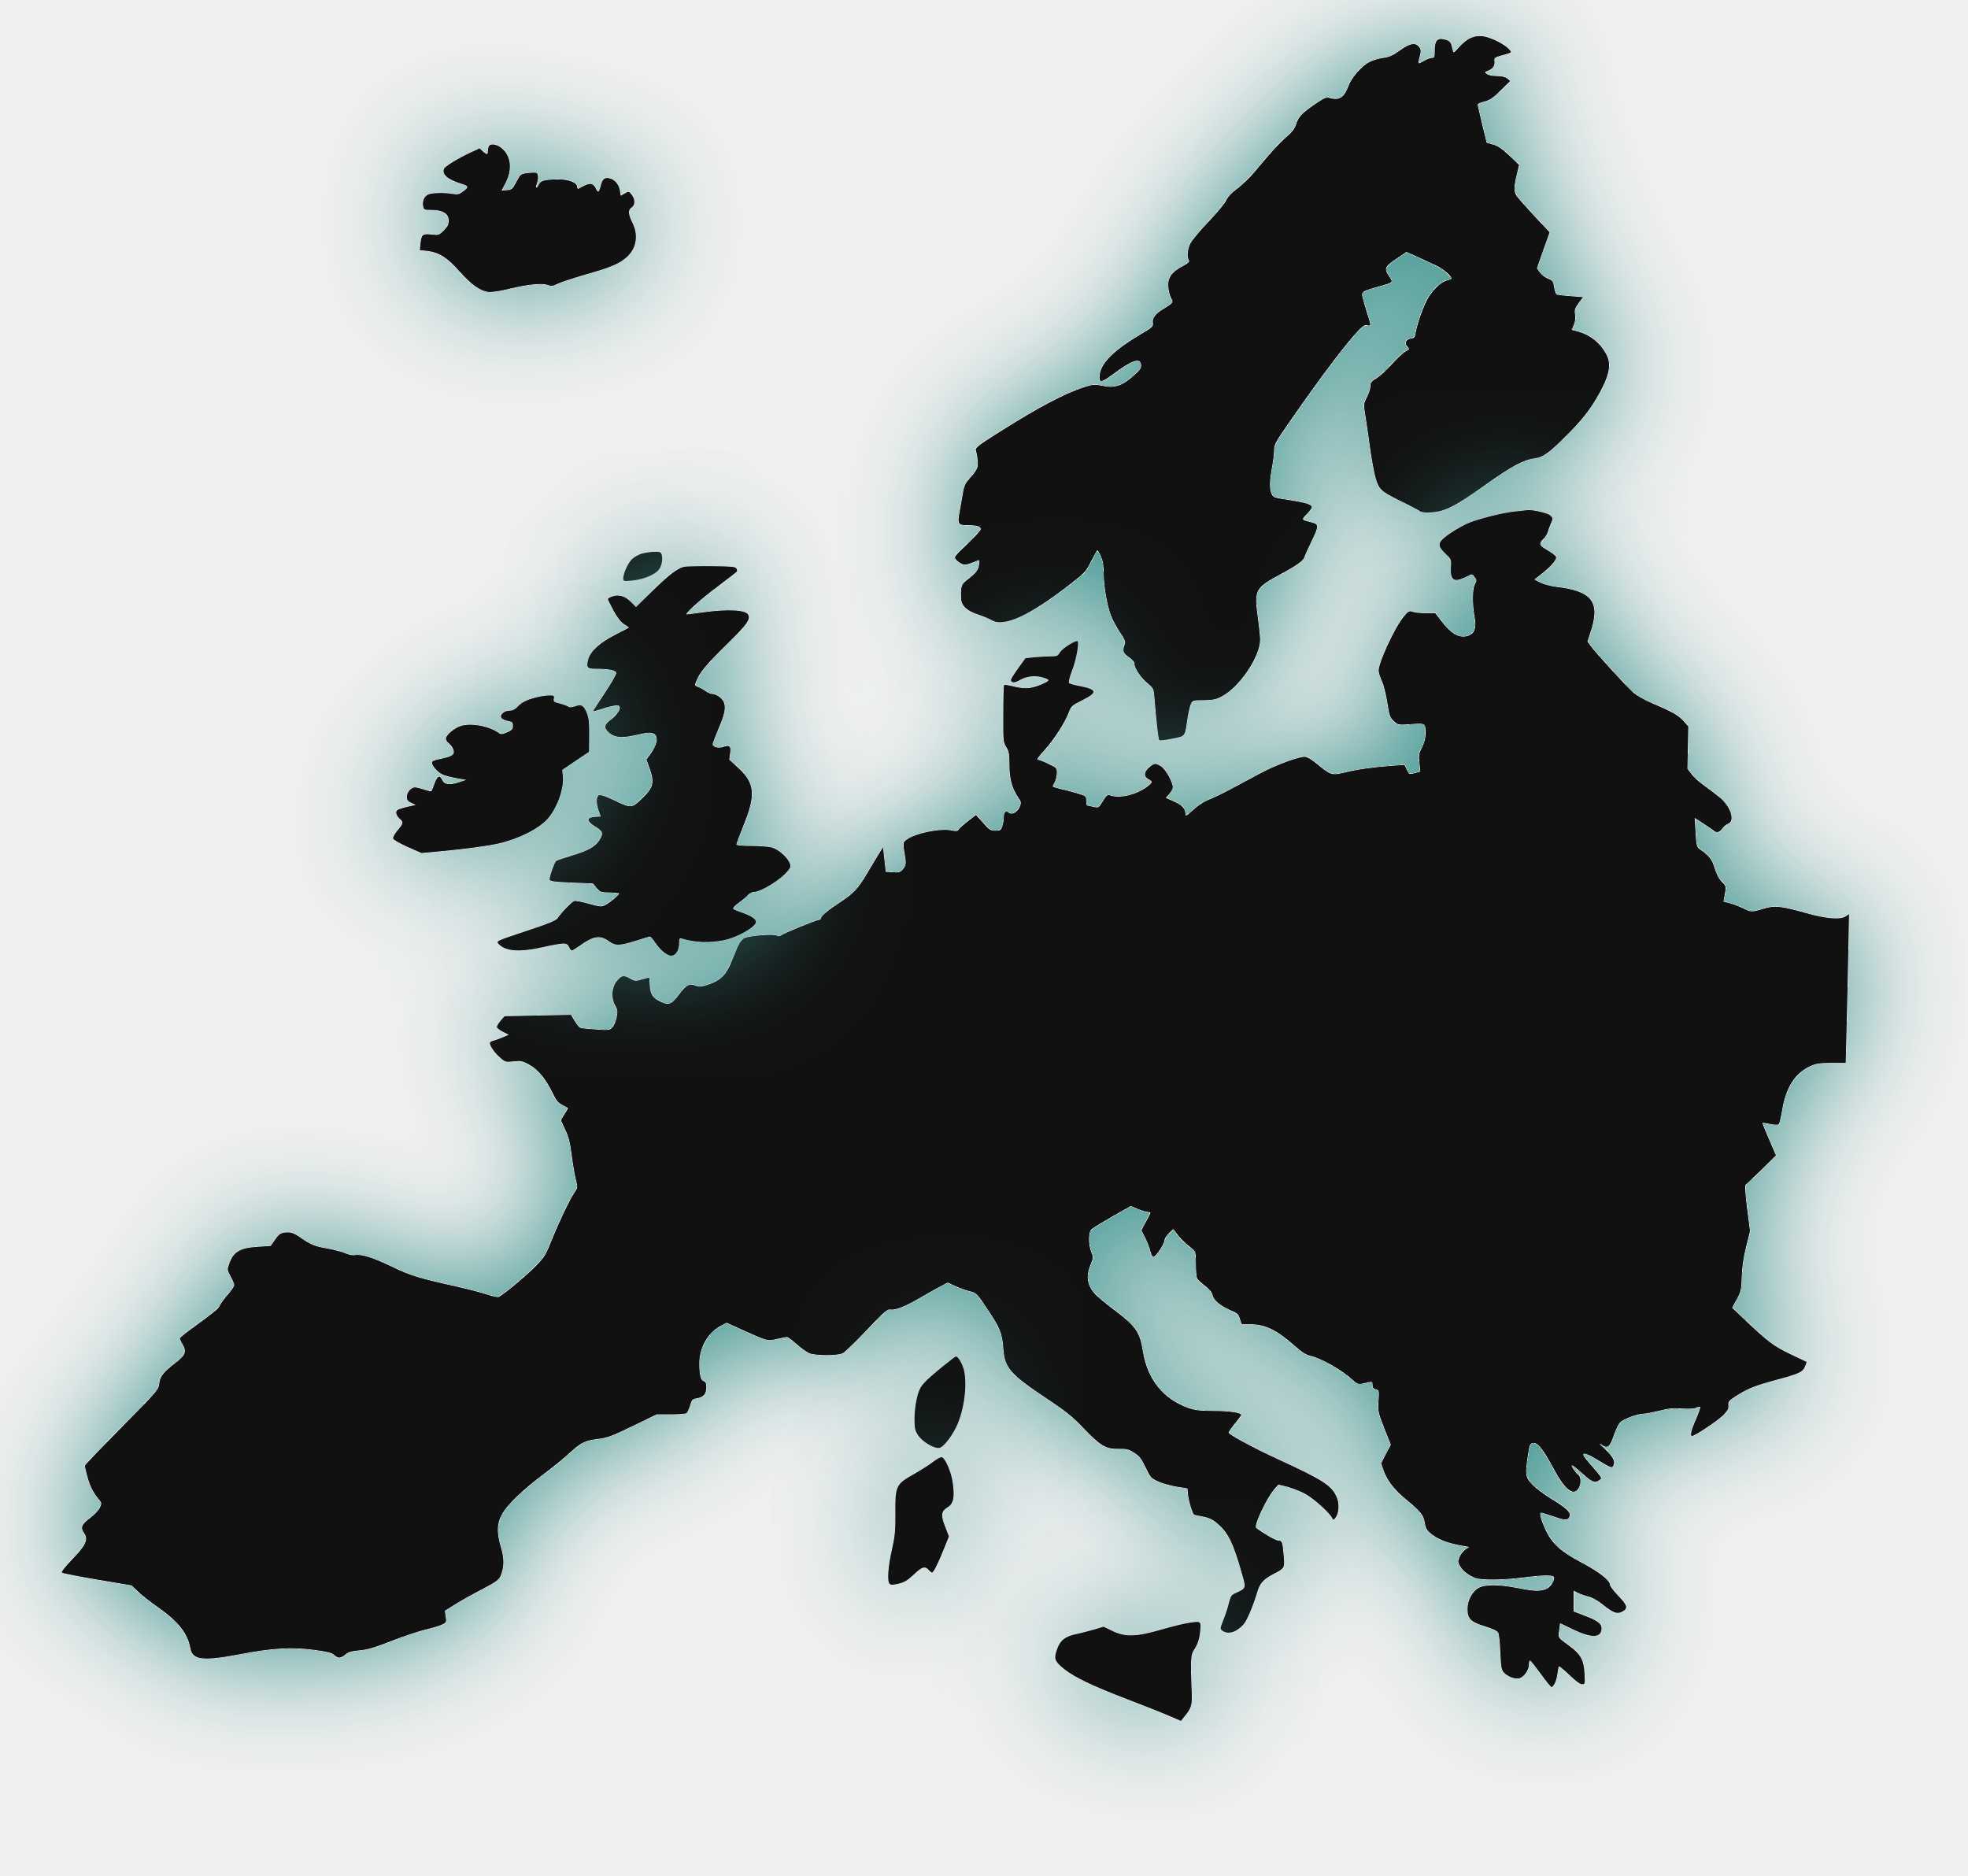
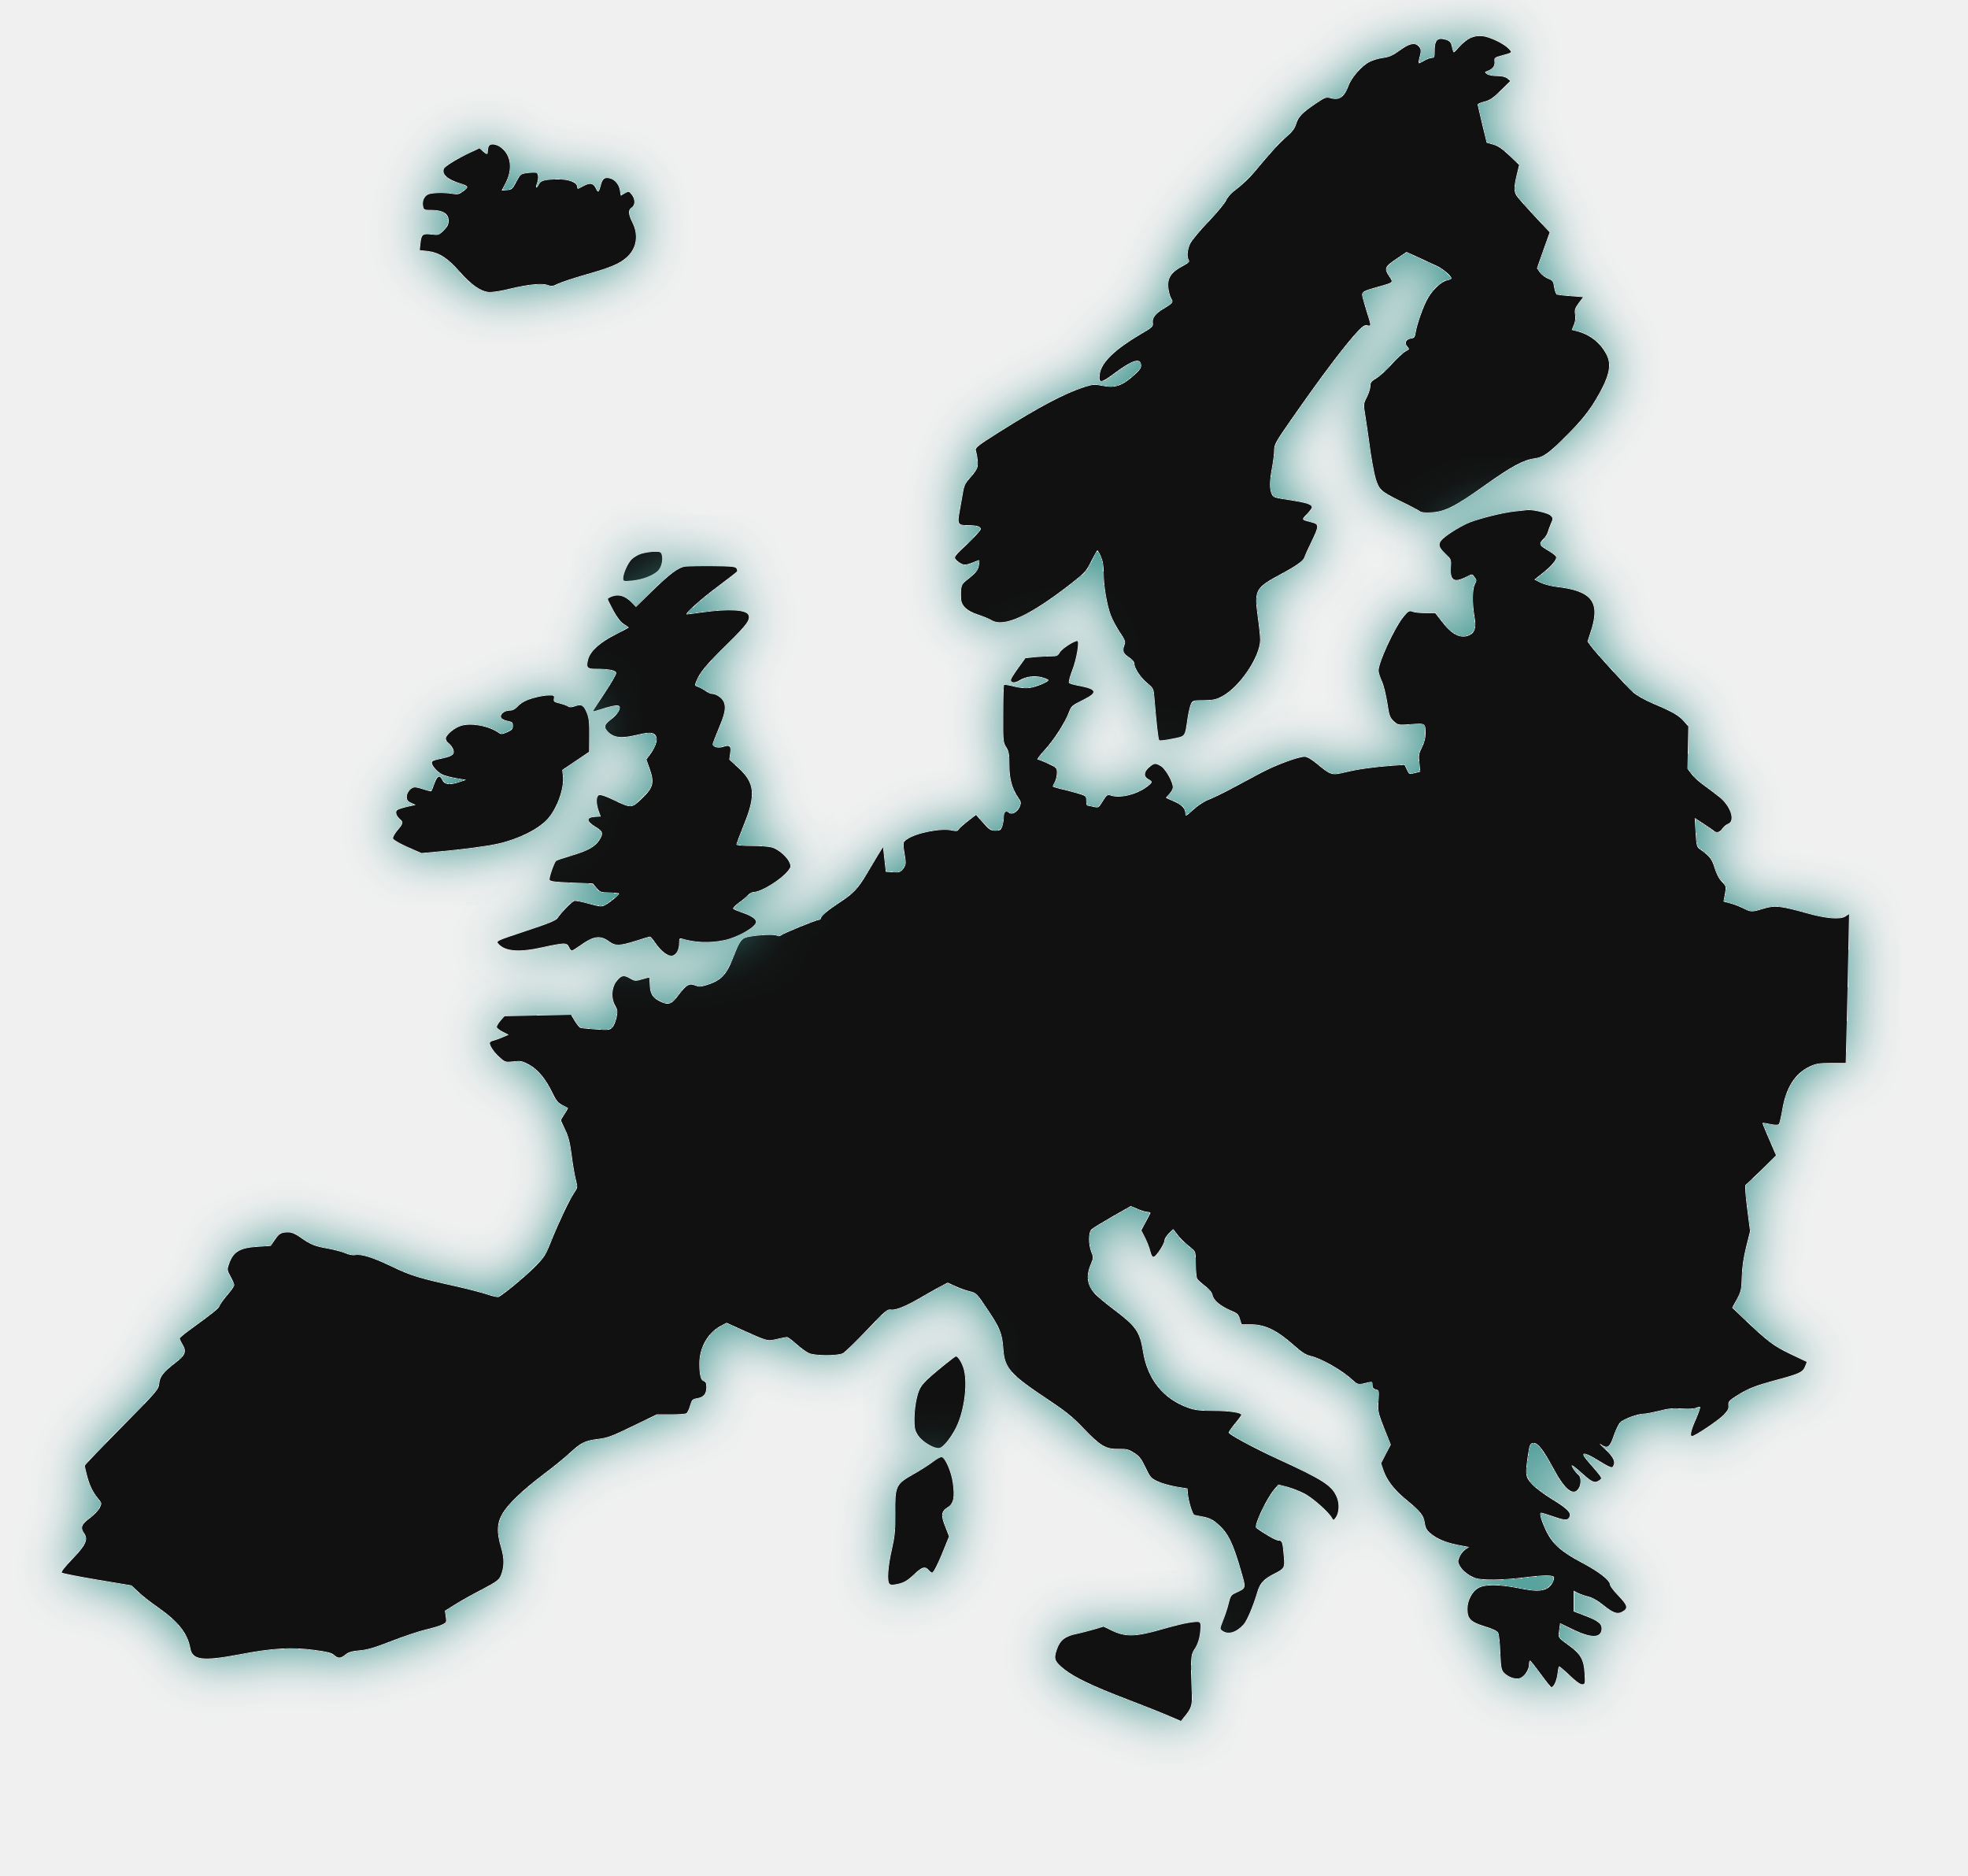
<svg xmlns="http://www.w3.org/2000/svg" width="382" height="364" viewBox="0 0 382 364" fill="none">
  <g clip-path="url(#clip0_217_571)">
    <g filter="url(#filter0_d_217_571)">
      <path d="M285.371 7.405C284.775 7.703 283.853 8.433 283.311 9.056C282.796 9.652 282.281 10.166 282.199 10.166C282.118 10.166 281.955 9.733 281.847 9.218C281.657 8.136 281.359 7.865 280.22 7.621C278.973 7.351 278.485 7.946 278.485 9.787C278.485 11.086 278.431 11.249 277.916 11.249C277.591 11.249 276.913 11.519 276.398 11.817C275.883 12.142 275.422 12.331 275.368 12.277C275.286 12.223 275.368 11.736 275.503 11.222C275.883 9.949 275.856 9.462 275.341 8.975C274.609 8.217 273.551 8.46 271.735 9.787C270.38 10.761 269.675 11.086 268.455 11.249C267.614 11.357 266.422 11.709 265.825 12.034C264.361 12.765 262.355 15.038 261.786 16.608C260.946 18.855 259.997 19.532 258.316 19.072C257.421 18.828 257.232 18.882 255.388 20.128C252.786 21.887 251.999 22.699 251.593 24.107C251.322 24.946 250.834 25.623 249.722 26.57C248.258 27.842 246.632 29.629 243.46 33.446C242.647 34.42 241.21 35.801 240.261 36.532C239.095 37.371 238.336 38.21 238.038 38.86C237.794 39.428 236.222 41.323 234.568 43.055C232.887 44.788 231.315 46.71 231.017 47.332C230.475 48.578 230.366 49.85 230.773 50.499C230.963 50.797 230.691 51.068 229.472 51.718C227.33 52.855 226.598 53.992 226.788 55.859C226.869 56.671 227.14 57.592 227.357 57.944C227.818 58.647 227.682 58.837 225.893 59.92C224.321 60.84 223.643 61.733 223.779 62.627C223.887 63.385 223.751 63.52 221.203 65.009C216.459 67.824 213.857 70.341 213.504 72.48C213.206 74.402 213.613 74.429 215.998 72.669C219.766 69.854 221.339 69.34 221.501 70.829C221.556 71.397 221.285 71.803 220.173 72.805C217.787 74.943 216.405 75.403 213.857 74.862C212.501 74.591 212.122 74.618 210.495 75.133C206.645 76.378 201.766 78.95 193.958 83.876C189.838 86.475 189.268 86.935 189.431 87.422C189.756 88.559 189.892 89.994 189.729 90.698C189.621 91.104 189.024 91.997 188.374 92.674C187.398 93.757 187.154 94.217 186.91 95.706C186.747 96.68 186.449 98.277 186.286 99.252C185.825 101.688 185.961 101.932 187.723 101.932C189.594 101.932 190.38 102.175 190.38 102.69C190.38 102.933 189.187 104.233 187.75 105.613C185.392 107.833 185.148 108.131 185.5 108.537C185.69 108.807 186.178 109.159 186.557 109.376C187.262 109.728 187.696 109.646 189.675 108.834C190.136 108.618 190.19 108.699 190.027 109.674C189.865 110.729 189.458 111.216 187.479 112.759C186.612 113.436 186.476 113.923 186.557 116.197C186.612 117.551 187.696 118.579 189.783 119.256C190.786 119.581 192.034 120.095 192.521 120.393C194.934 121.774 199.895 119.473 207.838 113.301C210.576 111.162 210.847 110.865 211.823 108.888C212.42 107.752 212.935 106.804 213.016 106.804C213.07 106.804 213.396 107.346 213.694 107.995C214.073 108.861 214.236 109.782 214.236 111.216C214.236 113.68 214.86 117.361 215.619 119.391C215.917 120.231 216.73 121.719 217.354 122.667C218.357 124.156 218.519 124.535 218.303 125.103C217.842 126.321 218.004 126.809 219.116 127.539C219.794 128 220.2 128.46 220.2 128.812C220.2 129.678 221.393 131.492 222.721 132.601C223.941 133.603 223.941 133.63 224.104 135.714C224.456 139.964 224.836 143.483 225.026 143.673C225.134 143.754 226.246 143.646 227.52 143.375C230.149 142.861 229.96 143.077 230.502 139.423C230.691 138.232 230.99 136.96 231.179 136.581C231.505 135.958 231.667 135.904 233.674 135.904C235.409 135.877 236.032 135.769 237.144 135.173C240.586 133.386 244.571 127.485 244.599 124.183C244.599 123.641 244.409 121.638 244.138 119.743C243.433 114.465 243.623 114.113 248.692 111.379C251.755 109.728 253.03 108.807 253.219 108.076C253.301 107.779 253.897 106.452 254.548 105.126C256.039 102.04 256.039 101.769 254.575 101.39C252.542 100.876 252.569 100.903 253.626 99.82C254.168 99.252 254.629 98.656 254.629 98.467C254.629 97.952 253.707 97.628 250.915 97.167C247.093 96.572 247.174 96.599 246.822 95.841C246.388 94.894 246.415 93.296 246.903 90.752C247.12 89.588 247.31 88.072 247.31 87.422C247.31 86.312 247.581 85.798 250.346 81.819C256.445 73.048 261.162 66.795 263.711 64.115C264.551 63.249 264.958 63.006 265.419 63.141C266.178 63.331 266.178 63.331 265.202 60.245C264.768 58.837 264.388 57.456 264.388 57.213C264.388 56.617 264.849 56.374 267.506 55.643C270.515 54.803 270.461 54.858 269.675 53.694C268.618 52.124 268.753 51.772 271.003 50.256L273.009 48.902L275.422 49.985C276.723 50.608 278.323 51.339 278.973 51.636C280.112 52.178 281.738 53.558 281.738 54.019C281.738 54.154 281.359 54.316 280.898 54.425C279.759 54.668 278.133 56.211 277.157 57.916C276.289 59.432 275.07 62.87 274.798 64.549C274.663 65.442 274.5 65.631 273.931 65.713C272.928 65.821 272.548 66.579 273.172 67.255C273.633 67.77 273.633 67.797 272.847 68.203C272.386 68.447 271.193 69.556 270.163 70.693C269.16 71.83 267.804 73.048 267.181 73.427C266.205 73.996 266.015 74.24 266.015 74.916C266.015 75.376 265.717 76.324 265.337 77.082C264.66 78.408 264.66 78.435 265.039 80.763C265.256 82.063 265.554 84.201 265.744 85.555C266.096 88.397 266.693 91.699 267.045 92.89C267.696 95.029 268.048 95.354 271.735 97.194C273.714 98.142 275.476 99.089 275.666 99.252C275.91 99.441 276.75 99.522 277.862 99.441C280.491 99.279 282.416 98.304 288.055 94.298C293.368 90.508 295.673 89.263 297.869 88.965C299.631 88.722 300.742 87.91 304.673 83.903C307.601 80.953 309.282 78.652 311.044 75.187C312.453 72.372 312.697 70.531 311.83 68.853C310.664 66.579 308.712 65.009 306.218 64.332L305.08 64.034L305.486 63.06C305.757 62.41 305.839 61.706 305.73 61.057C305.595 60.163 305.676 59.839 306.408 58.837L307.275 57.673L304.917 57.483C303.616 57.402 302.423 57.24 302.206 57.186C302.016 57.105 301.772 56.455 301.664 55.778C301.501 54.614 301.393 54.452 300.498 54.1C299.956 53.883 299.224 53.342 298.899 52.882L298.329 52.069L299.549 48.578L300.796 45.086L297.814 41.918C296.188 40.159 294.643 38.426 294.399 38.047C293.829 37.208 293.829 36.315 294.399 33.933L294.859 32.011L292.962 30.197C291.579 28.898 290.739 28.302 289.817 28.059L288.57 27.707L287.703 24.161C287.242 22.185 286.835 20.452 286.808 20.317C286.781 20.154 287.35 19.911 288.082 19.721C289.166 19.451 289.79 19.045 291.281 17.556L293.151 15.715L292.555 15.228C292.176 14.93 291.498 14.768 290.576 14.768C289.79 14.768 288.922 14.605 288.624 14.389C288.136 14.01 288.136 13.983 288.787 13.739C289.763 13.36 290.197 12.765 290.088 11.898C290.007 11.222 290.115 11.14 291.362 10.789C293.612 10.166 293.531 10.22 292.88 9.516C291.932 8.488 289.194 7.188 287.784 7.026C286.835 6.945 286.184 7.053 285.371 7.405Z" fill="#111111" />
    </g>
    <g filter="url(#filter1_d_217_571)">
      <path d="M94.846 28.464C94.765 28.708 94.684 29.114 94.684 29.412C94.684 30.061 94.467 30.061 93.708 29.357L93.084 28.789L91.268 29.628C88.801 30.792 86.361 32.281 86.171 32.768C85.765 33.851 86.876 34.825 89.397 35.611C90.97 36.098 91.051 36.287 89.967 37.099C89.153 37.722 88.855 37.803 87.906 37.641C86.198 37.343 83.704 37.424 83.054 37.776C82.322 38.155 81.942 39.048 82.132 40.023C82.268 40.727 82.349 40.754 83.813 40.754C85.954 40.754 87.093 41.485 87.093 42.811C87.093 43.569 86.876 44.002 86.144 44.733C85.222 45.653 85.114 45.68 83.731 45.518C82.024 45.328 81.807 45.518 81.617 47.277L81.481 48.55L82.972 48.712C85.222 48.983 86.876 50.038 89.18 52.664C91.458 55.236 93.193 56.481 94.819 56.671C95.47 56.725 97.096 56.508 98.886 56.048C102.518 55.182 105.175 54.911 106.341 55.317C107.073 55.588 107.371 55.534 108.32 55.046C108.943 54.749 111.329 53.964 113.66 53.287C118.459 51.933 120.194 51.203 121.576 49.984C123.555 48.279 123.989 45.653 122.742 43.19C121.929 41.566 121.874 40.727 122.606 40.266C123.311 39.833 123.311 38.669 122.606 37.776C122.091 37.126 122.064 37.099 121.278 37.532L120.492 37.993L120.329 36.991C120.167 35.854 119.353 34.88 118.404 34.636C117.347 34.365 116.941 34.69 116.615 36.017C116.263 37.37 116.073 37.505 115.693 36.639C115.206 35.611 114.609 35.448 113.471 36.017C112.901 36.314 112.359 36.585 112.251 36.639C112.115 36.693 112.034 36.531 112.034 36.314C112.034 35.421 110.434 34.798 108.238 34.825C105.69 34.852 104.931 35.069 104.579 35.827C104.199 36.666 103.847 36.585 104.172 35.719C104.524 34.825 104.524 33.797 104.172 33.58C104.009 33.472 103.25 33.499 102.464 33.58C101.054 33.77 101.027 33.797 100.241 35.286C99.482 36.72 99.347 36.829 98.398 36.91L97.368 36.991L98.208 35.367C99.455 32.849 99.184 30.332 97.476 28.843C96.473 27.95 95.118 27.76 94.846 28.464Z" fill="#111111" />
    </g>
    <g filter="url(#filter2_d_217_571)">
      <path d="M294.012 99.277C291.626 99.548 287.614 100.549 285.283 101.416C284.415 101.74 282.761 102.661 281.623 103.419C278.993 105.205 278.83 105.801 280.565 107.452C281.704 108.535 281.731 108.589 281.623 110.159C281.487 112.758 282.273 113.164 284.849 111.837C285.743 111.377 285.77 111.377 286.231 112C286.665 112.568 286.665 112.704 286.286 113.407C285.798 114.382 285.77 117.062 286.204 119.633C286.611 121.826 286.286 122.855 285.12 123.342C283.466 124.019 281.758 123.152 279.834 120.608L278.586 119.011H276.716C275.686 119.011 274.547 118.903 274.168 118.74C273.571 118.524 273.381 118.605 272.541 119.606C270.752 121.691 267.417 128.918 267.607 130.299C267.661 130.732 267.96 131.625 268.285 132.302C268.583 132.979 269.044 134.819 269.288 136.362C269.668 138.88 269.803 139.259 270.535 139.963C271.375 140.721 271.403 140.721 273.869 140.558C276.716 140.342 276.716 140.342 276.716 142.453C276.716 143.211 276.472 144.158 276.038 145.025C275.442 146.189 275.36 146.568 275.523 148.084L275.686 149.789L274.601 150.06C273.544 150.33 273.517 150.33 273.083 149.41L272.622 148.463L270.264 148.625C266.604 148.896 263.514 149.329 261.074 149.924C258.471 150.547 258.282 150.466 255.598 148.246C254.54 147.38 253.7 146.892 253.239 146.892C252.019 146.892 247.682 148.49 244.862 149.978C243.371 150.79 240.742 152.171 239.034 153.091C237.326 154.012 235.32 154.959 234.615 155.23C233.856 155.501 232.609 156.286 231.687 157.125C230.223 158.451 230.088 158.532 230.088 157.937C230.088 156.935 229.41 156.231 227.865 155.555C227.079 155.23 226.401 154.905 226.347 154.878C226.293 154.824 226.564 154.499 226.943 154.12C227.323 153.714 227.648 153.146 227.648 152.794C227.648 151.792 226.238 149.275 225.344 148.733C224.286 148.084 224.042 148.111 223.066 148.95C222.036 149.816 221.982 150.736 222.904 151.224C223.798 151.684 223.771 151.873 222.687 152.685C220.627 154.255 217.319 155.04 215.53 154.391C214.988 154.201 214.798 154.337 214.066 155.501C213.253 156.827 213.226 156.827 212.25 156.61C211.708 156.475 211.165 156.367 211.057 156.367C210.922 156.367 210.84 155.934 210.84 155.419C210.84 154.499 210.813 154.499 209.024 153.958C207.994 153.66 206.53 153.281 205.771 153.118C204.985 152.929 204.334 152.712 204.334 152.631C204.361 152.523 204.524 152.144 204.741 151.765C204.957 151.386 205.12 150.628 205.147 150.06C205.147 149.058 205.093 149.004 203.466 148.246C202.518 147.786 201.596 147.434 201.406 147.434C201.189 147.434 201.813 146.595 202.762 145.566C204.551 143.617 206.747 140.206 207.506 138.149C207.912 137.039 208.129 136.877 210.19 135.848C213.172 134.359 212.955 133.791 209.214 133.087C208.4 132.925 207.641 132.708 207.506 132.573C207.37 132.437 207.614 131.382 208.129 130.055C208.943 127.998 209.539 124.425 209.105 124.425C208.455 124.425 206.123 125.941 205.744 126.617C205.337 127.321 205.147 127.402 203.927 127.402C203.195 127.402 201.786 127.484 200.81 127.565L199.048 127.754L197.692 129.622C196.96 130.624 196.31 131.652 196.255 131.869C196.093 132.546 196.96 132.627 197.909 132.031C199.156 131.273 200.837 131.057 202.301 131.463C202.978 131.652 203.521 131.896 203.521 132.004C203.521 132.383 201.054 133.385 199.752 133.547C198.993 133.628 197.801 133.52 196.77 133.249C195.822 133.006 194.981 132.87 194.9 132.952C194.819 133.033 194.737 135.577 194.737 138.582C194.71 143.807 194.737 144.104 195.334 145.025C195.849 145.864 195.93 146.378 195.93 148.463C195.93 151.115 196.445 153.037 197.665 154.824C198.234 155.663 198.261 155.825 197.936 156.61C197.502 157.639 196.418 158.235 195.822 157.747C195.225 157.26 194.846 157.612 194.846 158.641C194.846 159.128 194.71 159.913 194.547 160.4C194.276 161.131 194.141 161.239 193.219 161.239C192.297 161.239 192.026 161.077 190.806 159.696L189.451 158.18L187.906 159.372C187.065 160.021 186.252 160.752 186.089 160.996C185.872 161.348 185.628 161.375 184.842 161.212C182.755 160.698 177.821 161.672 176.059 162.918C175.218 163.513 175.218 163.405 175.761 166.789C175.869 167.655 175.788 168.034 175.327 168.629C174.785 169.306 174.568 169.387 173.321 169.306L171.938 169.225L171.667 166.816L171.396 164.434L170.501 165.868C170.013 166.68 169.01 168.359 168.251 169.631C166.543 172.5 165.703 173.394 162.992 175.18C160.661 176.696 159.332 177.833 159.332 178.293C159.332 178.428 159.143 178.564 158.926 178.564C158.438 178.564 152.067 181.162 151.579 181.569C151.335 181.758 151.064 181.758 150.739 181.596C150.142 181.271 145.751 181.596 144.639 182.029C143.826 182.354 143.419 183.057 142.253 186.035C140.979 189.338 139.895 190.393 136.913 191.287C135.991 191.557 135.612 191.557 134.934 191.287C133.795 190.826 133.226 191.151 131.681 193.181C130.325 195.022 129.702 195.185 127.94 194.291C126.638 193.614 126.178 192.829 126.123 191.151C126.069 190.42 126.042 189.771 126.015 189.744C126.015 189.716 125.391 189.879 124.632 190.095C123.358 190.474 123.223 190.474 122.247 189.906C121.027 189.202 120.593 189.31 119.617 190.556C118.723 191.774 118.614 193.804 119.427 195.185C119.888 195.97 119.915 196.267 119.698 197.458C119.536 198.216 119.183 199.083 118.885 199.407C118.37 199.949 118.153 199.976 115.713 199.813C114.277 199.705 112.921 199.597 112.704 199.516C112.487 199.462 111.972 198.866 111.566 198.189L110.834 196.971L104.382 197.106L97.93 197.242L97.171 198.108C96.764 198.595 96.439 199.137 96.439 199.326C96.439 199.516 96.954 199.922 97.577 200.247L98.743 200.842L97.55 201.356C96.9 201.627 96.086 201.925 95.734 202.006C95.381 202.087 95.083 202.277 95.083 202.439C95.083 203.008 95.924 204.253 96.954 205.173C98.038 206.148 98.092 206.175 99.665 206.012C101.074 205.85 101.4 205.931 102.674 206.608C104.409 207.555 105.927 209.369 107.201 212.022C107.933 213.565 108.34 214.052 109.126 214.458C109.668 214.756 110.183 214.999 110.237 215.026C110.292 215.081 110.02 215.595 109.614 216.19C109.234 216.786 108.909 217.327 108.909 217.436C108.909 217.544 109.288 218.356 109.722 219.276C110.346 220.549 110.644 221.686 110.969 224.176C111.186 225.963 111.566 228.128 111.783 228.967C112.162 230.483 112.162 230.51 111.457 231.539C110.563 232.865 108.502 237.196 106.984 240.959C105.873 243.747 105.656 244.072 103.623 246.102C101.833 247.889 98.147 250.948 96.818 251.733C96.656 251.841 95.652 251.625 94.622 251.273C93.565 250.921 90.963 250.244 88.821 249.757C81.23 248.078 79.821 247.645 76.079 245.859C72.365 244.072 70.115 243.368 68.868 243.612C68.489 243.693 67.676 243.531 67.052 243.26C66.456 242.989 64.883 242.583 63.582 242.34C61.061 241.907 60.221 241.555 58.214 240.12C57.32 239.497 56.642 239.2 55.964 239.2C54.582 239.2 54.229 239.389 53.335 240.688L52.548 241.825L50.109 241.988C46.476 242.204 45.229 242.989 44.416 245.507C44.09 246.427 44.145 246.617 44.768 247.754C45.148 248.457 45.473 249.188 45.473 249.432C45.473 249.648 44.877 250.542 44.145 251.354C43.44 252.193 42.762 253.113 42.654 253.438C42.491 253.952 41.461 254.792 36.879 258.121C35.795 258.906 34.9 259.664 34.9 259.772C34.9 259.908 35.144 260.449 35.47 260.991C36.256 262.317 35.985 263.048 34.141 264.455C31.674 266.377 31.051 267.162 30.915 268.543C30.78 269.734 30.536 270.005 23.623 277.016C19.692 280.995 16.466 284.352 16.466 284.487C16.466 284.622 16.656 285.461 16.9 286.382C17.388 288.304 18.065 289.684 19.069 290.875C19.773 291.742 19.8 291.769 19.367 292.662C19.123 293.176 18.255 294.07 17.415 294.692C15.815 295.883 15.571 296.506 16.358 297.616C17.171 298.807 16.656 299.917 14.107 302.569C12.698 304.031 11.857 305.087 12.02 305.249C12.156 305.358 15.246 305.98 18.906 306.603L25.52 307.713L26.903 309.012C27.635 309.716 29.289 311.015 30.563 311.881C34.602 314.724 36.419 316.97 36.961 319.948C37.367 322.195 39.346 322.438 46.422 321.112C52.847 319.867 56.642 319.65 61.034 320.246C63.501 320.571 64.395 320.787 64.856 321.22C65.615 321.924 66.13 321.897 67.079 321.112C67.648 320.652 68.299 320.462 69.763 320.327C71.254 320.219 72.718 319.786 75.971 318.513C78.33 317.593 81.312 316.591 82.586 316.294C83.86 315.996 85.324 315.563 85.812 315.319C86.652 314.913 86.679 314.859 86.517 313.776L86.354 312.639L88.225 311.475C89.228 310.826 91.586 309.499 93.43 308.552C96.303 307.036 96.818 306.657 97.171 305.872C97.875 304.139 97.903 302.569 97.252 300.377C96.357 297.399 96.439 295.585 97.55 293.718C98.716 291.796 101.454 289.197 105.602 286.057C107.418 284.703 109.668 282.863 110.59 281.997C112.758 279.993 113.518 279.614 116.093 279.29C117.909 279.073 118.831 278.721 122.843 276.772L127.479 274.525H130.19C131.681 274.525 133.063 274.417 133.226 274.309C133.416 274.201 133.741 273.524 133.931 272.82C134.283 271.656 134.392 271.548 135.341 271.385C136.588 271.169 137.103 270.546 137.103 269.22C137.103 268.489 136.967 268.191 136.615 268.083C136.018 267.947 135.747 266.865 135.747 264.618C135.747 261.559 137.401 258.663 139.868 257.363L141.034 256.741L144.151 258.148C149.031 260.341 148.977 260.314 150.82 259.881C151.688 259.691 152.582 259.502 152.745 259.502C152.935 259.502 153.775 260.124 154.615 260.882C155.456 261.64 156.567 262.425 157.055 262.642C158.275 263.156 162.64 263.156 163.616 262.642C164.022 262.425 166.11 260.395 168.251 258.148C171.721 254.494 172.236 254.061 172.887 254.169C173.809 254.359 175.869 253.519 179.122 251.597C180.532 250.785 182.213 249.838 182.836 249.54L183.948 248.945L185.439 249.621C186.252 250 187.526 250.461 188.231 250.623C189.532 250.948 189.614 251.029 191.674 254.115C194.141 257.769 194.547 258.798 194.764 261.884C195.035 265.538 196.093 266.756 203.521 271.683C206.855 273.903 208.238 275.013 210.271 277.151C213.605 280.643 214.663 281.266 217.075 281.212C218.675 281.184 219.081 281.293 220.139 281.969C221.142 282.592 221.548 283.106 222.362 284.812C223.283 286.734 223.446 286.923 224.747 287.519C225.533 287.898 227.133 288.331 228.326 288.547L230.494 288.899L230.576 289.847C230.657 291.173 231.498 293.934 231.823 294.015C231.985 294.07 232.826 294.232 233.666 294.394C234.805 294.638 235.51 294.99 236.431 295.829C238.438 297.562 239.413 299.592 241.067 305.466C241.88 308.308 241.908 308.254 239.847 309.201C238.98 309.58 238.844 309.824 238.519 311.177C238.329 312.017 237.841 313.478 237.462 314.426C236.811 316.104 236.784 316.158 237.272 316.51C238.383 317.322 240.01 316.835 241.392 315.265C242.043 314.561 243.29 311.584 244.049 308.985C244.537 307.307 245.296 306.467 247.275 305.466C249.281 304.464 249.39 304.302 249.2 302.163C248.956 299.267 248.875 299.023 248.143 299.023C247.655 299.023 245.459 297.778 243.832 296.56C243.317 296.181 245.757 290.929 247.357 289.035L248.143 288.141L249.851 288.574C250.799 288.818 252.318 289.414 253.239 289.901C254.812 290.713 257.875 293.42 258.526 294.557C258.824 295.098 258.824 295.098 259.23 294.584C259.881 293.745 260.017 291.958 259.501 290.686C258.553 288.358 256.926 287.302 247.98 283.188C243.426 281.103 238.492 278.423 238.492 278.071C238.492 277.909 239.034 277.097 239.712 276.285C240.389 275.473 240.932 274.715 240.932 274.634C240.932 274.201 238.519 273.849 235.591 273.849C233.043 273.849 232.013 273.74 230.766 273.307C225.832 271.602 222.714 267.758 221.847 262.29C221.223 258.473 220.518 257.444 216.126 254.142C214.635 253.005 213.063 251.706 212.629 251.246C211.03 249.54 210.732 247.754 211.681 245.48C212.223 244.153 212.25 244.045 211.816 242.989C211.22 241.501 211.247 239.145 211.87 238.604C212.114 238.36 213.931 237.251 215.91 236.114L219.488 234.083L220.708 234.598C221.359 234.896 222.226 235.166 222.606 235.193C222.985 235.22 223.31 235.329 223.31 235.41C223.31 235.491 222.904 236.276 222.416 237.169L221.548 238.794L222.307 240.282C222.714 241.094 223.175 242.286 223.31 242.908C223.527 243.72 223.717 244.018 223.988 243.91C224.53 243.693 226.021 241.392 226.021 240.77C226.021 240.472 226.401 239.849 226.862 239.389L227.729 238.55L228.434 239.47C229.139 240.418 229.79 241.04 231.308 242.286C232.094 242.935 232.121 243.016 232.121 245.344C232.121 246.644 232.257 247.943 232.392 248.187C232.555 248.43 233.233 249.053 233.937 249.594C234.751 250.217 235.266 250.839 235.374 251.381C235.591 252.382 236.811 253.411 238.817 254.304C240.2 254.873 240.416 255.089 240.688 256.01L241.013 257.038H242.558C245.513 257.011 247.817 258.121 251.233 261.153C252.697 262.452 253.456 262.94 254.432 263.183C256.519 263.643 260.64 266.026 262.592 267.866C263.568 268.787 263.676 268.787 265.71 268.272C266.333 268.137 266.414 268.191 266.414 268.814C266.414 269.328 266.577 269.545 267.065 269.68C267.689 269.815 267.716 269.896 267.58 271.9C267.445 273.876 267.499 274.146 268.692 277.205L269.966 280.399L269.017 282.213L268.095 284.027L268.556 285.38C269.18 287.248 270.671 289.197 272.866 290.984C275.74 293.339 276.364 294.124 276.553 295.558C276.689 296.533 276.96 296.993 277.583 297.534C278.939 298.671 280.484 299.321 282.897 299.835L285.174 300.268L284.442 300.756C284.035 301.026 283.548 301.649 283.331 302.163C282.978 302.975 282.978 303.192 283.358 303.896C283.846 304.843 285.174 305.872 286.448 306.305C287.722 306.711 291.68 306.684 295.557 306.197C299.867 305.655 301.657 305.655 301.657 306.197C301.657 307.063 300.843 308.173 300.003 308.471C298.783 308.904 297.726 308.85 294.554 308.227C290.948 307.523 288.265 307.523 287.018 308.2C285.798 308.85 284.849 310.609 284.849 312.287C284.849 314.209 285.499 314.832 288.265 315.671C289.756 316.131 290.65 316.564 290.813 316.916C290.975 317.187 291.165 318.919 291.219 320.733C291.355 323.602 291.436 324.117 291.924 324.631C292.656 325.416 293.822 325.876 294.771 325.768C295.693 325.66 296.777 324.225 296.777 323.088C296.777 322.655 296.858 322.303 296.994 322.303C297.102 322.303 298.024 323.467 299.054 324.875C300.084 326.282 301.006 327.446 301.142 327.446C301.575 327.446 302.145 326.228 302.307 324.902C302.389 324.171 302.524 323.494 302.605 323.44C302.687 323.359 303.581 324.117 304.612 325.091C305.777 326.228 306.699 326.905 307.078 326.905C307.675 326.905 307.675 326.824 307.566 324.766C307.431 322.222 306.807 321.085 304.801 319.596C302.28 317.728 302.443 317.972 302.633 316.456L302.822 315.048L305.343 316.267C308.949 317.999 310.874 317.945 310.874 316.05C310.874 315.103 310.06 314.534 307.431 313.533L305.452 312.775V310.771V308.741L306.211 309.147C306.645 309.364 307.566 309.689 308.298 309.878C309.112 310.068 310.196 310.69 311.226 311.529C313.151 313.072 313.937 313.343 314.913 312.802C316.052 312.152 315.916 311.611 314.154 309.77C313.232 308.822 312.5 307.848 312.5 307.604C312.5 306.738 310.359 305.087 307.051 303.327C303.039 301.216 301.304 299.673 300.057 297.047C299.108 295.017 298.729 293.609 299.135 293.609C299.271 293.609 300.301 293.907 301.385 294.286C303.771 295.098 304.259 295.125 304.612 294.449C305.045 293.664 304.205 292.797 301.169 290.957C299.705 290.063 297.997 288.764 297.373 288.087C296.099 286.707 296.045 286.301 296.506 282.917C296.885 280.291 296.994 280.075 297.726 280.075C298.566 280.075 299.569 281.374 301.548 285.028C303.744 289.116 305.371 290.415 306.374 288.953C306.916 288.168 306.916 286.734 306.401 286.301C305.723 285.759 304.855 284.406 305.127 284.406C305.289 284.406 306.211 285.137 307.187 286.03C309.057 287.708 309.6 287.925 310.467 287.275C311.036 286.869 311.172 287.086 308.027 283.431C306.563 281.699 307.458 281.726 310.359 283.512C312.338 284.731 312.88 284.947 313.07 284.649C313.639 283.729 313.205 282.809 311.335 281.076C310.467 280.291 310.277 280.02 310.82 280.372C312.039 281.239 312.473 280.887 313.259 278.559C313.612 277.53 314.154 276.42 314.452 276.095C315.076 275.419 317.895 274.39 319.061 274.39C319.495 274.39 320.823 274.119 322.07 273.822C323.778 273.361 324.754 273.28 326.435 273.388C327.709 273.47 328.82 273.415 329.2 273.253C329.552 273.091 329.932 273.009 330.013 273.091C330.094 273.199 329.715 274.255 329.2 275.473C328.251 277.611 328.007 278.721 328.441 278.721C328.983 278.721 333.591 275.635 334.54 274.634C335.354 273.794 335.57 273.388 335.489 272.766C335.435 272.062 335.598 271.845 336.899 271.006C339.339 269.463 340.531 269.003 344.652 267.866C349.288 266.621 349.938 266.323 350.372 265.186L350.697 264.347L347.526 262.831C344.245 261.261 343.107 260.395 338.281 255.793L336.221 253.817L337.116 252.193C337.929 250.677 338.01 250.325 338.092 247.781C338.146 245.886 338.417 244.072 338.932 241.988L339.691 238.956L339.122 234.544C338.796 231.918 338.661 230.077 338.824 229.969C338.959 229.888 340.342 228.561 341.914 227.045L344.733 224.257L344.354 223.391C342.971 220.224 342.05 218.004 342.104 217.95C342.158 217.896 342.836 218.004 343.622 218.167C344.516 218.356 345.113 218.356 345.276 218.194C345.411 218.058 345.682 216.84 345.926 215.487C346.658 211.047 348.42 208.286 351.402 206.933C352.514 206.418 353.219 206.31 355.496 206.31H358.261L358.424 200.084C358.505 196.646 358.668 190.15 358.749 185.656L358.912 177.427L358.207 177.887C357.204 178.537 354.439 178.32 350.725 177.264C345.547 175.83 344.516 175.722 342.348 176.371C339.989 177.075 339.881 177.075 338.281 176.263C337.549 175.911 336.411 175.478 335.76 175.315L334.54 174.991L334.811 173.502C335.055 172.067 335.055 172.013 334.215 171.147C333.646 170.578 333.158 169.604 332.805 168.467C332.29 166.734 331.829 166.166 329.85 164.758C329.362 164.406 329.254 163.973 329.118 161.564L328.956 158.749L330.691 159.886C331.64 160.508 332.534 161.104 332.697 161.266C333.158 161.7 333.835 161.537 334.296 160.833C334.567 160.454 335.055 160.021 335.435 159.886C336.872 159.344 335.896 156.421 333.7 154.689C332.995 154.12 331.667 153.118 330.772 152.469C329.85 151.819 328.739 150.818 328.332 150.249L327.546 149.22L327.627 145.106L327.709 140.991L326.868 140.044C325.865 138.88 324.645 138.176 320.986 136.633C319.332 135.929 317.732 135.036 317.028 134.413C315.672 133.222 309.708 126.699 308.759 125.372L308.136 124.506L308.705 122.774C310.684 116.899 309.085 114.734 302.172 113.922C301.06 113.786 299.623 113.407 299 113.083L297.834 112.487L299.434 111.215C301.169 109.834 302.226 108.562 302.036 108.075C301.982 107.912 301.521 107.533 301.06 107.236C300.599 106.938 299.922 106.505 299.569 106.288C298.783 105.774 298.783 105.341 299.596 104.583C299.949 104.258 300.301 103.689 300.41 103.311C300.518 102.932 300.789 102.174 301.033 101.605C301.467 100.631 301.44 100.549 300.952 100.062C300.491 99.602 297.617 98.925 296.506 99.007C296.289 99.034 295.177 99.169 294.012 99.277Z" fill="#111111" />
    </g>
    <g filter="url(#filter3_d_217_571)">
      <path d="M124.504 107.48C123.826 107.697 122.958 108.211 122.579 108.617C121.82 109.429 120.979 111.351 120.979 112.271C120.979 112.813 121.061 112.84 122.742 112.677C124.666 112.488 126.7 111.73 127.676 110.81C128.353 110.16 128.706 108.779 128.462 107.751C128.299 107.155 128.163 107.074 126.998 107.101C126.293 107.101 125.181 107.291 124.504 107.48Z" fill="#111111" />
    </g>
    <g filter="url(#filter4_d_217_571)">
      <path d="M133.043 109.97C131.688 110.133 129.98 111.405 126.239 115.087L123.447 117.821L122.579 116.927C121.413 115.736 120.193 115.33 118.946 115.736C118.431 115.899 117.998 116.142 117.998 116.278C117.998 116.413 118.486 117.415 119.109 118.552C119.841 119.905 120.519 120.771 121.142 121.15C121.657 121.475 122.064 121.773 122.064 121.8C122.064 121.827 120.925 122.45 119.516 123.153C116.507 124.669 114.609 126.375 114.175 127.972C113.769 129.569 113.958 129.812 115.639 129.812C118.242 129.812 119.624 130.11 119.624 130.652C119.624 130.895 118.675 132.574 117.51 134.333C116.344 136.093 115.314 137.663 115.205 137.852C115.043 138.096 115.205 138.096 115.883 137.879C118.73 136.959 119.895 136.742 120.193 137.04C120.627 137.473 119.868 138.718 118.567 139.693C117.428 140.532 117.211 141.073 117.808 141.777C118.892 143.104 120.383 143.374 123.284 142.698C125.642 142.129 126.537 142.102 127.052 142.508C127.865 143.185 127.486 144.728 126.049 146.65L125.48 147.408L126.076 149.086C127.106 152.009 126.862 152.876 124.395 155.204C122.606 156.909 122.471 156.909 118.974 155.231C117.645 154.581 116.561 154.229 116.29 154.337C115.72 154.554 115.693 155.853 116.208 157.369L116.615 158.479L115.476 158.56C113.796 158.669 113.823 159.372 115.531 160.428C117.049 161.348 117.184 161.727 116.371 163.027C115.585 164.326 114.121 165.138 110.949 166.086C109.404 166.546 108.048 167.006 107.94 167.114C107.533 167.574 106.557 170.444 106.693 170.769C106.801 171.066 107.859 171.175 110.949 171.31L115.07 171.472L115.802 172.339C116.48 173.151 116.642 173.205 118.35 173.232C119.353 173.259 120.166 173.34 120.166 173.421C120.166 173.719 118.35 175.235 117.483 175.668C116.805 176.047 116.507 176.02 114.311 175.425C112.982 175.046 111.708 174.802 111.464 174.883C110.976 175.046 108.916 177.157 108.238 178.213C107.913 178.673 106.503 179.269 102.057 180.73C96.31 182.652 96.283 182.652 96.771 183.194C98.072 184.655 100.837 184.872 105.473 183.816C107.127 183.437 108.862 183.139 109.323 183.139C109.946 183.139 110.217 183.302 110.461 183.816C110.624 184.195 110.868 184.493 111.003 184.493C111.112 184.493 111.817 184.06 112.549 183.545C115.205 181.624 116.534 181.434 118.296 182.76C119.462 183.6 120.275 183.573 123.42 182.598C124.802 182.138 126.049 181.786 126.185 181.786C126.293 181.786 126.754 182.327 127.215 183.004C128.353 184.655 129.736 185.684 130.549 185.467C131.308 185.278 131.823 184.276 131.823 182.977C131.823 182.192 131.905 182.057 132.311 182.165C134.914 182.95 137.787 183.058 140.607 182.463C143.182 181.921 146.734 179.891 146.734 178.944C146.734 178.375 145.785 177.753 144.158 177.184C143.264 176.886 142.45 176.534 142.315 176.399C142.179 176.264 142.667 175.749 143.399 175.208C144.131 174.694 144.944 173.99 145.215 173.692C145.514 173.367 146.002 173.124 146.3 173.124C147.737 173.124 151.64 170.687 152.969 168.982C153.484 168.332 153.538 168.143 153.24 167.439C152.779 166.329 151.044 164.813 149.797 164.489C149.228 164.326 147.466 164.191 145.866 164.191C144.158 164.191 142.938 164.082 142.938 163.92C142.938 163.785 143.562 162.106 144.321 160.212C146.734 154.31 146.517 151.982 143.318 149.059L141.556 147.435L141.718 146.244C141.935 144.809 141.664 144.538 140.363 144.971C139.414 145.296 138.33 144.998 138.33 144.43C138.33 144.268 138.818 143.022 139.387 141.642C140.688 138.583 140.932 137.392 140.498 136.282C140.146 135.47 139.007 134.685 138.194 134.685C137.923 134.685 137.408 134.441 136.974 134.144C136.568 133.846 135.917 133.494 135.51 133.331C134.805 133.088 134.805 133.061 135.185 132.113C135.917 130.381 137.164 128.919 141.149 124.994C144.917 121.286 145.649 120.311 145.27 119.391C144.89 118.362 141.474 118.173 136.432 118.849C134.86 119.066 133.477 119.255 133.314 119.255C132.718 119.255 135.998 116.305 139.333 113.814C141.285 112.353 142.965 111.026 143.047 110.918C143.101 110.81 143.074 110.539 142.938 110.322C142.748 109.998 141.827 109.916 138.411 109.889C136.052 109.862 133.64 109.916 133.043 109.97Z" fill="#111111" />
    </g>
    <g filter="url(#filter5_d_217_571)">
      <path d="M103.955 135.389C102.166 135.849 101.217 136.336 100.403 137.229C99.97 137.69 99.455 137.933 98.885 137.933C97.801 137.933 96.879 138.8 97.367 139.395C97.53 139.612 98.099 139.855 98.614 139.936C99.427 140.099 99.563 140.234 99.563 140.884C99.563 141.506 99.373 141.723 98.452 142.129C97.557 142.535 97.259 142.562 96.906 142.319C94.982 140.911 91.403 140.261 89.424 140.911C88.15 141.317 86.55 142.698 86.55 143.347C86.55 143.645 86.794 144.024 87.066 144.213C87.364 144.43 87.743 144.917 87.933 145.323C88.367 146.298 87.96 146.731 86.198 147.137C83.975 147.624 83.84 147.705 83.84 148.057C83.84 148.626 84.897 149.817 85.791 150.277C86.252 150.521 87.472 150.845 88.557 151.035L90.481 151.36L88.963 151.874C87.147 152.443 86.225 152.28 85.791 151.306C85.331 150.358 84.87 150.602 84.328 152.118C84.084 152.849 83.812 153.471 83.731 153.552C83.65 153.634 83.026 153.498 82.322 153.255C81.617 153.011 80.803 152.822 80.532 152.822C79.8 152.822 78.96 153.796 78.96 154.662C78.96 155.258 79.15 155.528 79.827 155.826L80.695 156.232L79.014 156.611C78.092 156.801 77.198 157.126 77.035 157.315C76.71 157.694 77.008 158.452 77.713 159.048C78.336 159.562 78.255 159.914 77.171 161.159C76.656 161.782 76.249 162.485 76.303 162.729C76.357 163 77.496 163.649 79.096 164.38L81.806 165.571L85.059 165.274C89.912 164.84 94.575 164.218 96.717 163.731C100.675 162.837 104.578 160.888 106.34 158.885C108.157 156.801 109.485 153.065 109.268 150.71L109.133 149.438L111.735 147.678L114.338 145.919L114.365 142.806C114.392 140.424 114.311 139.422 113.931 138.475C113.307 136.905 112.874 136.634 111.627 137.094C110.976 137.311 110.542 137.338 110.325 137.175C110.136 137.013 109.404 136.742 108.672 136.553C107.533 136.282 107.398 136.174 107.506 135.605C107.615 135.01 107.533 134.956 106.503 134.983C105.907 134.983 104.741 135.172 103.955 135.389Z" fill="#111111" />
    </g>
    <g filter="url(#filter6_d_217_571)">
      <path d="M183.196 265.053C179.048 268.436 178.56 268.978 178.018 271.17C177.72 272.307 177.503 274.094 177.503 275.339C177.503 277.234 177.611 277.667 178.208 278.587C179.075 279.887 181.434 281.267 182.383 281.024C183.277 280.807 185.066 278.371 185.934 276.259C187.317 272.849 187.777 268.166 187.018 265.594C186.639 264.403 185.907 263.239 185.527 263.293C185.446 263.293 184.389 264.078 183.196 265.053Z" fill="#111111" />
    </g>
    <g filter="url(#filter7_d_217_571)">
      <path d="M181.162 283.703C180.485 284.245 178.777 285.327 177.34 286.14C173.897 288.089 173.734 288.413 173.789 293.8C173.816 297.076 173.707 298.158 173.138 300.703C172.379 304.032 172.162 306.902 172.677 307.416C172.921 307.66 173.328 307.633 174.439 307.389C175.551 307.118 176.201 306.712 177.421 305.575C178.994 304.06 179.59 303.897 180.349 304.818C180.539 305.034 180.783 305.224 180.918 305.224C181.217 305.224 182.166 303.302 183.304 300.432L184.199 298.213L183.467 296.318C182.572 294.098 182.681 293.313 183.982 292.528C185.093 291.824 185.337 290.579 184.931 287.764C184.66 285.706 183.44 282.918 182.789 282.837C182.572 282.783 181.84 283.189 181.162 283.703Z" fill="#111111" />
    </g>
    <g filter="url(#filter8_d_217_571)">
      <path d="M230.692 314.996C229.851 315.104 227.384 315.726 225.215 316.349C220.39 317.73 218.357 317.757 215.781 316.484L214.209 315.726L212.393 316.268C211.39 316.566 209.871 316.945 209.031 317.134C206.754 317.594 205.805 318.325 205.154 320.166C204.531 322.007 204.694 322.44 206.591 323.983C208.57 325.553 212.04 327.231 218.628 329.748C221.962 331.021 225.703 332.509 226.95 333.051L229.228 334.025L229.878 333.213C231.288 331.508 231.451 330.967 231.315 328.233C231.071 322.467 231.125 321.113 231.749 320.247C232.508 319.164 232.914 317.838 232.996 316.187C233.077 314.644 233.077 314.644 230.692 314.996Z" fill="#111111" />
    </g>
  </g>
  <defs>
-     <filter id="filter0_d_217_571" x="162.67" y="-15.7" width="172.364" height="182.099" filterUnits="userSpaceOnUse" color-interpolation-filters="sRGB">
+     <filter id="filter0_d_217_571" x="175.37" y="-3" width="146.964" height="156.699" filterUnits="userSpaceOnUse" color-interpolation-filters="sRGB">
      <feFlood flood-opacity="0" result="BackgroundImageFix" />
      <feColorMatrix in="SourceAlpha" type="matrix" values="0 0 0 0 0 0 0 0 0 0 0 0 0 0 0 0 0 0 127 0" result="hardAlpha" />
      <feOffset />
-       <feGaussianBlur stdDeviation="11.35" />
+       <feGaussianBlur stdDeviation="5" />
      <feComposite in2="hardAlpha" operator="out" />
      <feColorMatrix type="matrix" values="0 0 0 0 0.231 0 0 0 0 0.576 0 0 0 0 0.553 0 0 0 1 0" />
      <feBlend mode="normal" in2="BackgroundImageFix" result="effect1_dropShadow_217_571" />
      <feBlend mode="normal" in="SourceGraphic" in2="effect1_dropShadow_217_571" result="shape" />
    </filter>
-     <filter id="filter1_d_217_571" x="58.781" y="5.336" width="87.361" height="74.043" filterUnits="userSpaceOnUse" color-interpolation-filters="sRGB">
+     <filter id="filter1_d_217_571" x="71.481" y="18.036" width="61.961" height="48.643" filterUnits="userSpaceOnUse" color-interpolation-filters="sRGB">
      <feFlood flood-opacity="0" result="BackgroundImageFix" />
      <feColorMatrix in="SourceAlpha" type="matrix" values="0 0 0 0 0 0 0 0 0 0 0 0 0 0 0 0 0 0 127 0" result="hardAlpha" />
      <feOffset />
-       <feGaussianBlur stdDeviation="11.35" />
+       <feGaussianBlur stdDeviation="5" />
      <feComposite in2="hardAlpha" operator="out" />
      <feColorMatrix type="matrix" values="0 0 0 0 0.231 0 0 0 0 0.576 0 0 0 0 0.553 0 0 0 1 0" />
      <feBlend mode="normal" in2="BackgroundImageFix" result="effect1_dropShadow_217_571" />
      <feBlend mode="normal" in="SourceGraphic" in2="effect1_dropShadow_217_571" result="shape" />
    </filter>
-     <filter id="filter2_d_217_571" x="-10.7" y="76.3" width="392.312" height="273.846" filterUnits="userSpaceOnUse" color-interpolation-filters="sRGB">
+     <filter id="filter2_d_217_571" x="2" y="89" width="366.912" height="248.446" filterUnits="userSpaceOnUse" color-interpolation-filters="sRGB">
      <feFlood flood-opacity="0" result="BackgroundImageFix" />
      <feColorMatrix in="SourceAlpha" type="matrix" values="0 0 0 0 0 0 0 0 0 0 0 0 0 0 0 0 0 0 127 0" result="hardAlpha" />
      <feOffset />
-       <feGaussianBlur stdDeviation="11.35" />
+       <feGaussianBlur stdDeviation="5" />
      <feComposite in2="hardAlpha" operator="out" />
      <feColorMatrix type="matrix" values="0 0 0 0 0.231 0 0 0 0 0.576 0 0 0 0 0.553 0 0 0 1 0" />
      <feBlend mode="normal" in2="BackgroundImageFix" result="effect1_dropShadow_217_571" />
      <feBlend mode="normal" in="SourceGraphic" in2="effect1_dropShadow_217_571" result="shape" />
    </filter>
-     <filter id="filter3_d_217_571" x="98.279" y="84.397" width="52.96" height="51.068" filterUnits="userSpaceOnUse" color-interpolation-filters="sRGB">
+     <filter id="filter3_d_217_571" x="110.979" y="97.097" width="27.56" height="25.668" filterUnits="userSpaceOnUse" color-interpolation-filters="sRGB">
      <feFlood flood-opacity="0" result="BackgroundImageFix" />
      <feColorMatrix in="SourceAlpha" type="matrix" values="0 0 0 0 0 0 0 0 0 0 0 0 0 0 0 0 0 0 127 0" result="hardAlpha" />
      <feOffset />
-       <feGaussianBlur stdDeviation="11.35" />
+       <feGaussianBlur stdDeviation="5" />
      <feComposite in2="hardAlpha" operator="out" />
      <feColorMatrix type="matrix" values="0 0 0 0 0.231 0 0 0 0 0.576 0 0 0 0 0.553 0 0 0 1 0" />
      <feBlend mode="normal" in2="BackgroundImageFix" result="effect1_dropShadow_217_571" />
      <feBlend mode="normal" in="SourceGraphic" in2="effect1_dropShadow_217_571" result="shape" />
    </filter>
-     <filter id="filter4_d_217_571" x="73.879" y="87.182" width="102.242" height="121.014" filterUnits="userSpaceOnUse" color-interpolation-filters="sRGB">
+     <filter id="filter4_d_217_571" x="86.579" y="99.882" width="76.842" height="95.614" filterUnits="userSpaceOnUse" color-interpolation-filters="sRGB">
      <feFlood flood-opacity="0" result="BackgroundImageFix" />
      <feColorMatrix in="SourceAlpha" type="matrix" values="0 0 0 0 0 0 0 0 0 0 0 0 0 0 0 0 0 0 127 0" result="hardAlpha" />
      <feOffset />
-       <feGaussianBlur stdDeviation="11.35" />
+       <feGaussianBlur stdDeviation="5" />
      <feComposite in2="hardAlpha" operator="out" />
      <feColorMatrix type="matrix" values="0 0 0 0 0.231 0 0 0 0 0.576 0 0 0 0 0.553 0 0 0 1 0" />
      <feBlend mode="normal" in2="BackgroundImageFix" result="effect1_dropShadow_217_571" />
      <feBlend mode="normal" in="SourceGraphic" in2="effect1_dropShadow_217_571" result="shape" />
    </filter>
-     <filter id="filter5_d_217_571" x="53.598" y="112.278" width="83.471" height="75.994" filterUnits="userSpaceOnUse" color-interpolation-filters="sRGB">
+     <filter id="filter5_d_217_571" x="66.298" y="124.978" width="58.071" height="50.594" filterUnits="userSpaceOnUse" color-interpolation-filters="sRGB">
      <feFlood flood-opacity="0" result="BackgroundImageFix" />
      <feColorMatrix in="SourceAlpha" type="matrix" values="0 0 0 0 0 0 0 0 0 0 0 0 0 0 0 0 0 0 127 0" result="hardAlpha" />
      <feOffset />
-       <feGaussianBlur stdDeviation="11.35" />
+       <feGaussianBlur stdDeviation="5" />
      <feComposite in2="hardAlpha" operator="out" />
      <feColorMatrix type="matrix" values="0 0 0 0 0.231 0 0 0 0 0.576 0 0 0 0 0.553 0 0 0 1 0" />
      <feBlend mode="normal" in2="BackgroundImageFix" result="effect1_dropShadow_217_571" />
      <feBlend mode="normal" in="SourceGraphic" in2="effect1_dropShadow_217_571" result="shape" />
    </filter>
-     <filter id="filter6_d_217_571" x="154.803" y="240.591" width="55.279" height="63.161" filterUnits="userSpaceOnUse" color-interpolation-filters="sRGB">
+     <filter id="filter6_d_217_571" x="167.503" y="253.291" width="29.879" height="37.761" filterUnits="userSpaceOnUse" color-interpolation-filters="sRGB">
      <feFlood flood-opacity="0" result="BackgroundImageFix" />
      <feColorMatrix in="SourceAlpha" type="matrix" values="0 0 0 0 0 0 0 0 0 0 0 0 0 0 0 0 0 0 127 0" result="hardAlpha" />
      <feOffset />
-       <feGaussianBlur stdDeviation="11.35" />
+       <feGaussianBlur stdDeviation="5" />
      <feComposite in2="hardAlpha" operator="out" />
      <feColorMatrix type="matrix" values="0 0 0 0 0.231 0 0 0 0 0.576 0 0 0 0 0.553 0 0 0 1 0" />
      <feBlend mode="normal" in2="BackgroundImageFix" result="effect1_dropShadow_217_571" />
      <feBlend mode="normal" in="SourceGraphic" in2="effect1_dropShadow_217_571" result="shape" />
    </filter>
-     <filter id="filter7_d_217_571" x="149.696" y="260.132" width="58.119" height="70.154" filterUnits="userSpaceOnUse" color-interpolation-filters="sRGB">
+     <filter id="filter7_d_217_571" x="162.396" y="272.832" width="32.719" height="44.754" filterUnits="userSpaceOnUse" color-interpolation-filters="sRGB">
      <feFlood flood-opacity="0" result="BackgroundImageFix" />
      <feColorMatrix in="SourceAlpha" type="matrix" values="0 0 0 0 0 0 0 0 0 0 0 0 0 0 0 0 0 0 127 0" result="hardAlpha" />
      <feOffset />
-       <feGaussianBlur stdDeviation="11.35" />
+       <feGaussianBlur stdDeviation="5" />
      <feComposite in2="hardAlpha" operator="out" />
      <feColorMatrix type="matrix" values="0 0 0 0 0.231 0 0 0 0 0.576 0 0 0 0 0.553 0 0 0 1 0" />
      <feBlend mode="normal" in2="BackgroundImageFix" result="effect1_dropShadow_217_571" />
      <feBlend mode="normal" in="SourceGraphic" in2="effect1_dropShadow_217_571" result="shape" />
    </filter>
-     <filter id="filter8_d_217_571" x="182.128" y="292.105" width="73.591" height="64.621" filterUnits="userSpaceOnUse" color-interpolation-filters="sRGB">
+     <filter id="filter8_d_217_571" x="194.828" y="304.805" width="48.191" height="39.221" filterUnits="userSpaceOnUse" color-interpolation-filters="sRGB">
      <feFlood flood-opacity="0" result="BackgroundImageFix" />
      <feColorMatrix in="SourceAlpha" type="matrix" values="0 0 0 0 0 0 0 0 0 0 0 0 0 0 0 0 0 0 127 0" result="hardAlpha" />
      <feOffset />
-       <feGaussianBlur stdDeviation="11.35" />
+       <feGaussianBlur stdDeviation="5" />
      <feComposite in2="hardAlpha" operator="out" />
      <feColorMatrix type="matrix" values="0 0 0 0 0.231 0 0 0 0 0.576 0 0 0 0 0.553 0 0 0 1 0" />
      <feBlend mode="normal" in2="BackgroundImageFix" result="effect1_dropShadow_217_571" />
      <feBlend mode="normal" in="SourceGraphic" in2="effect1_dropShadow_217_571" result="shape" />
    </filter>
    <clipPath id="clip0_217_571">
      <rect width="382" height="364" fill="white" />
    </clipPath>
  </defs>
</svg>
